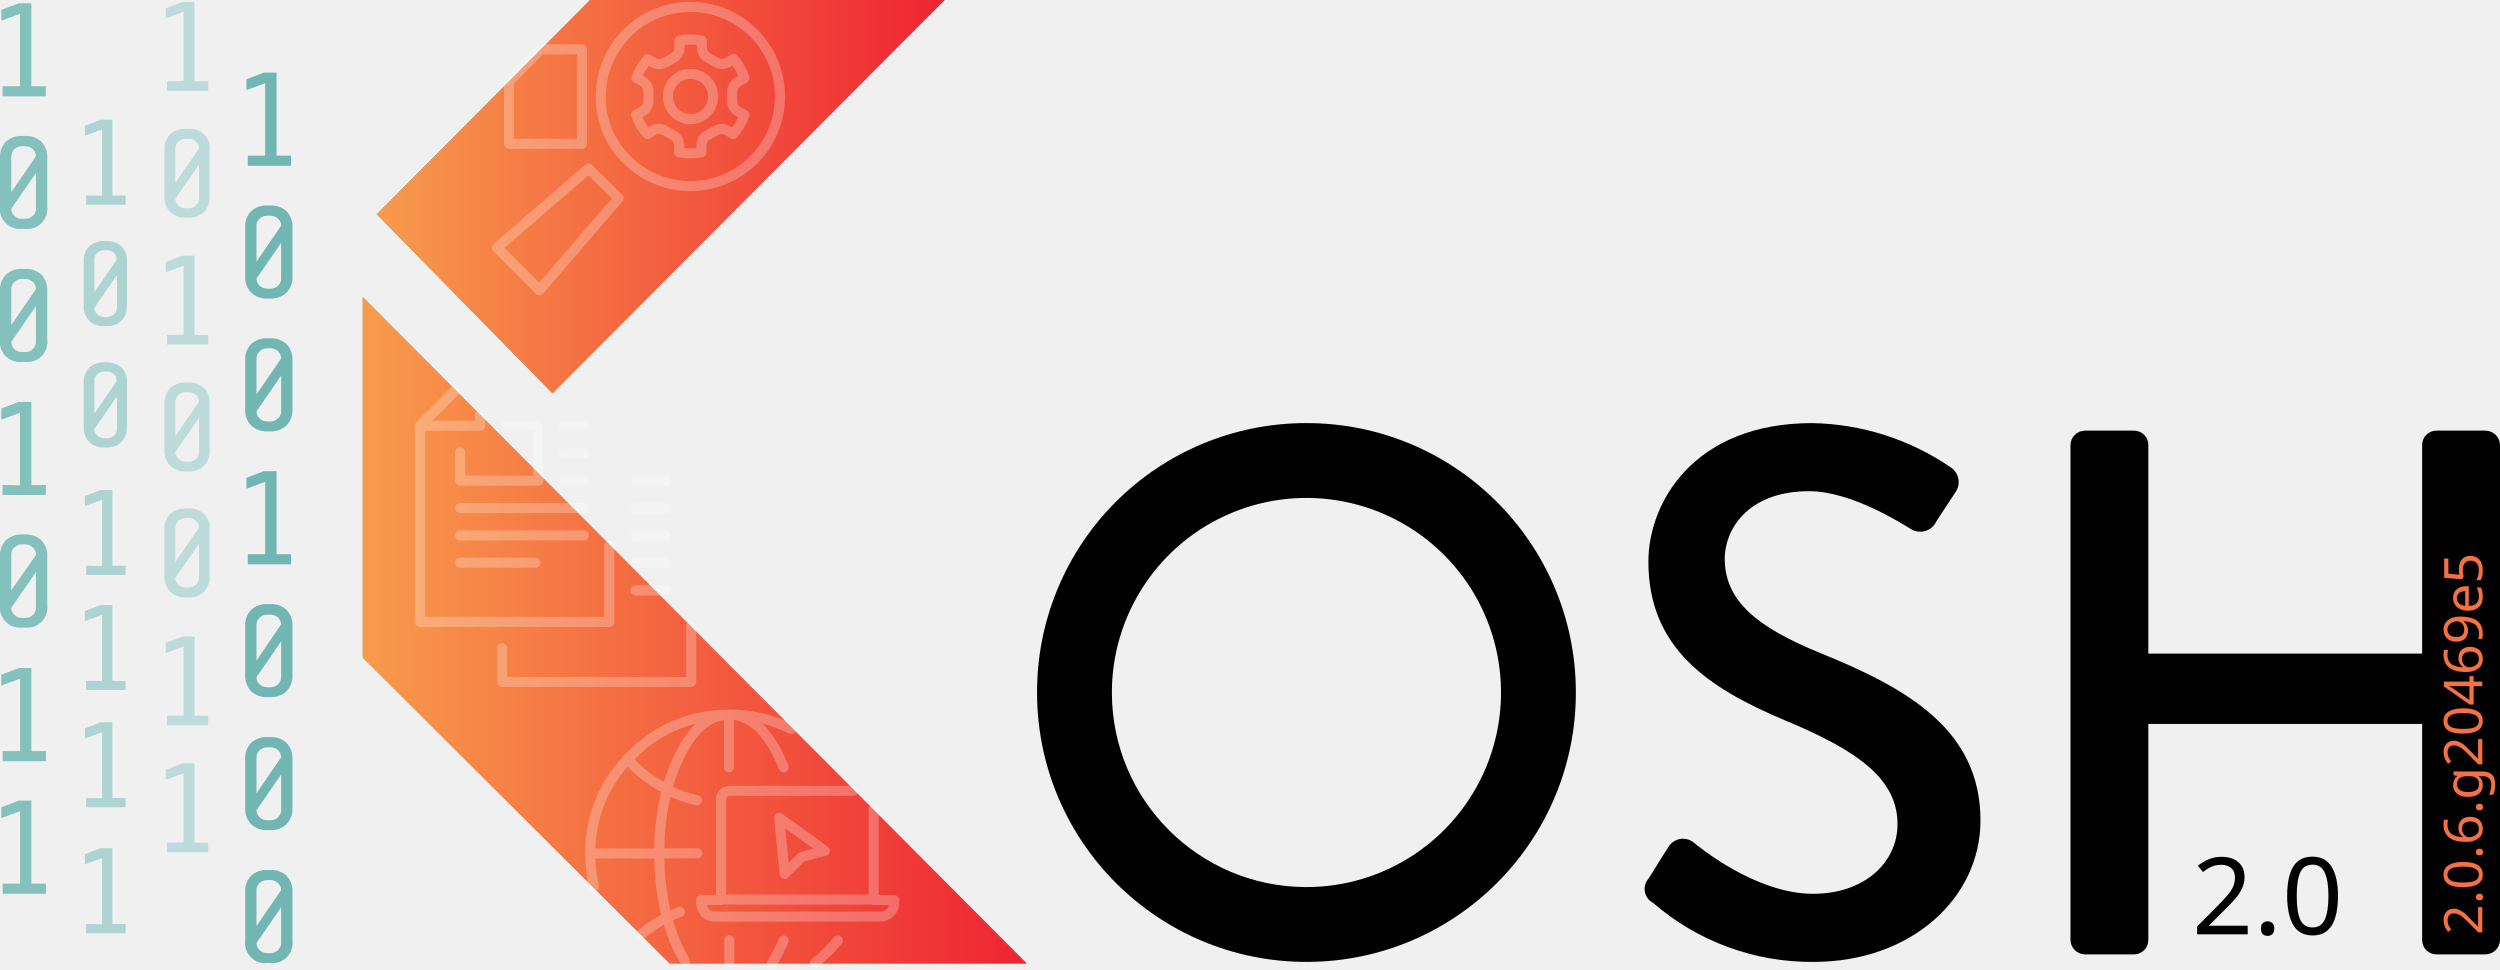
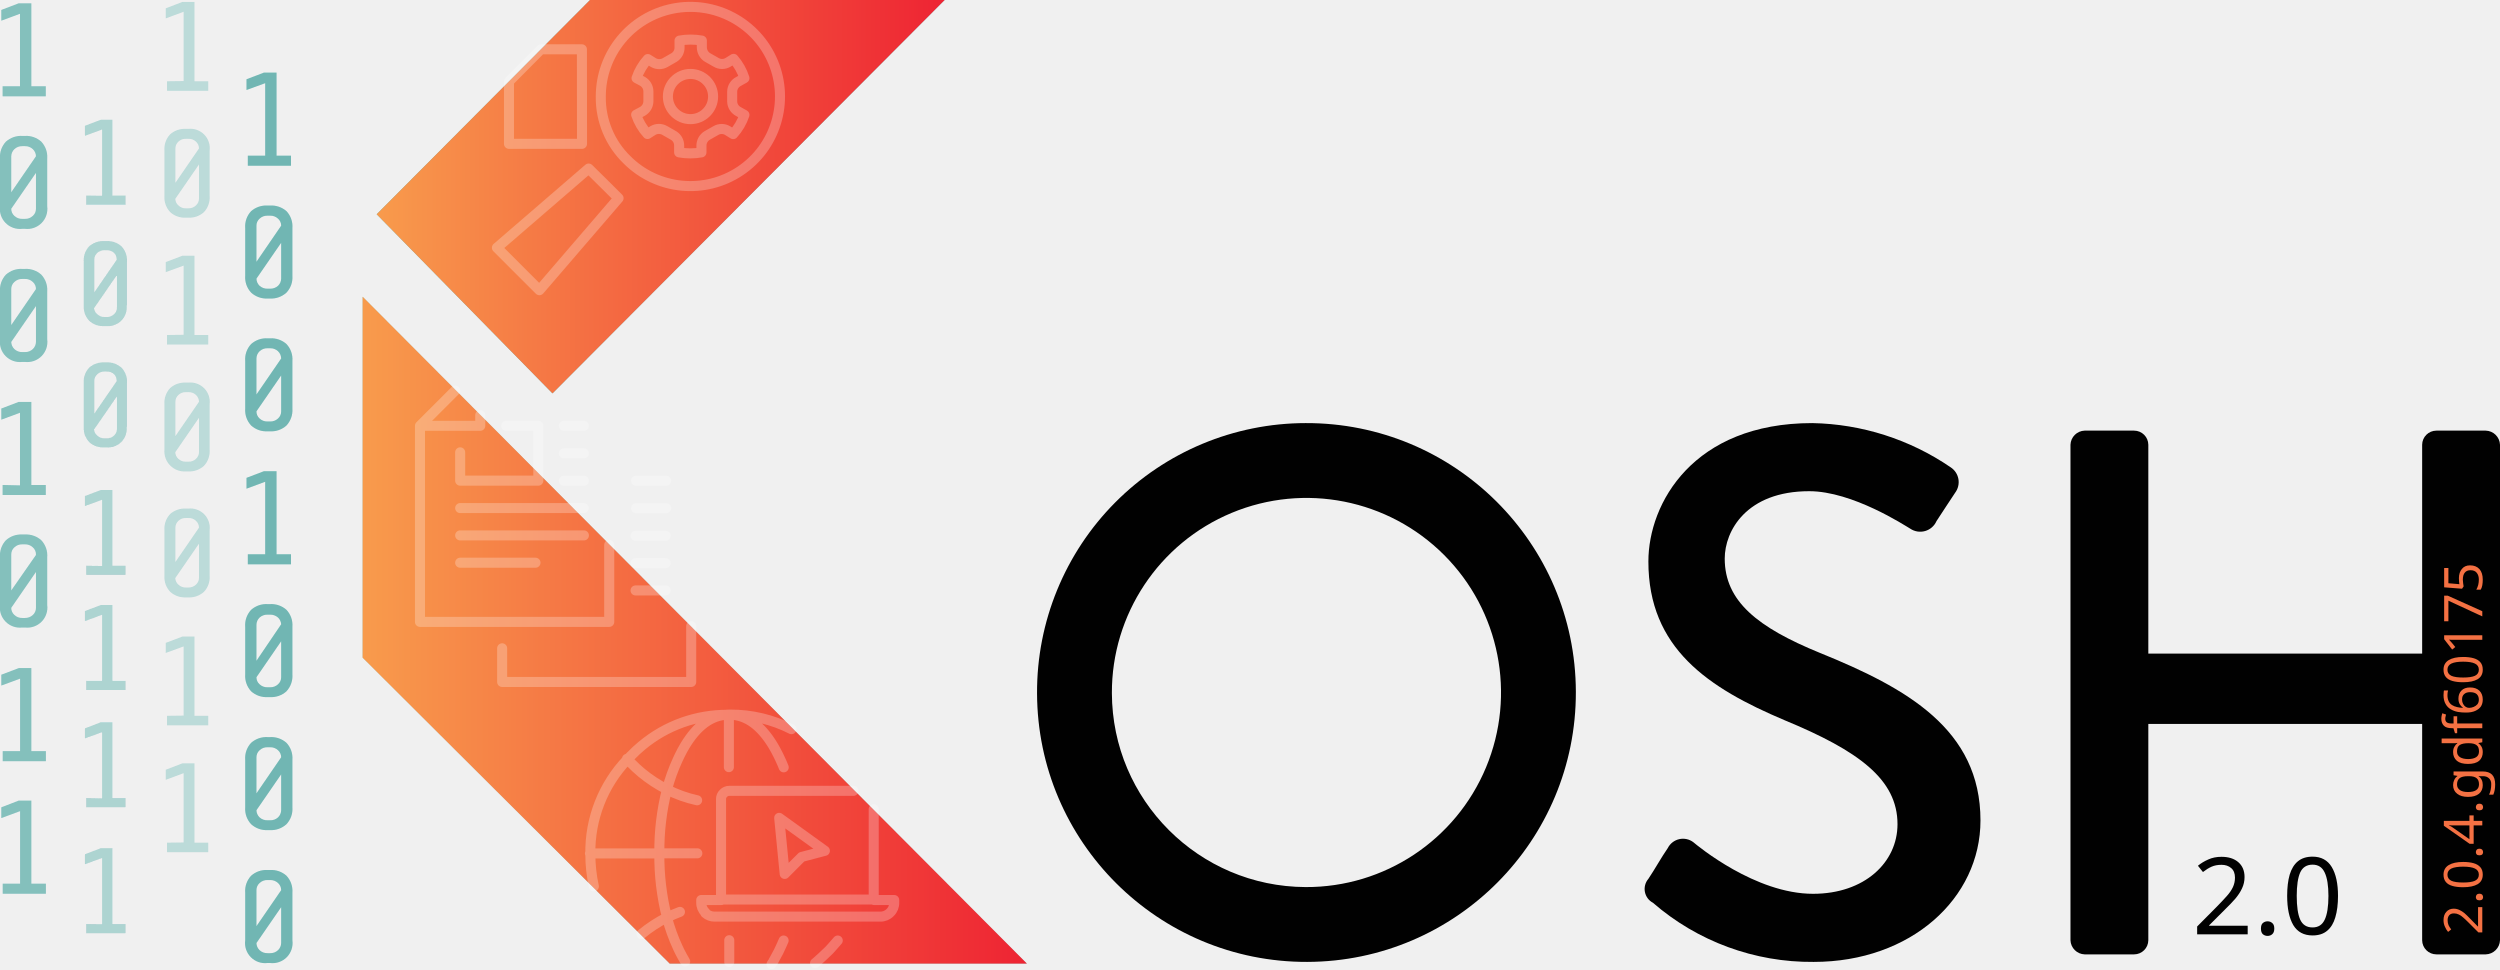
<svg xmlns="http://www.w3.org/2000/svg" xmlns:xlink="http://www.w3.org/1999/xlink" viewBox="0 0 248.88 96.48" version="1.1" id="svg4966">
  <defs id="defs4779">
    <style id="style4771">.cls-1{isolation:isolate;}.cls-2{fill:#010101;}.cls-10,.cls-12,.cls-3{fill:#afdedc;}.cls-10,.cls-11,.cls-12,.cls-13,.cls-3,.cls-9{mix-blend-mode:multiply;}.cls-4{fill:url(#New_Gradient_Swatch_copy_3);}.cls-5{fill:url(#New_Gradient_Swatch_copy_3-2);}.cls-6{opacity:0.25;}.cls-7,.cls-8{fill:none;stroke:#fff;stroke-linecap:round;stroke-linejoin:round;}.cls-7{fill-rule:evenodd;}.cls-10{opacity:0.7;}.cls-11,.cls-12{opacity:0.5;}.cls-13{opacity:0.65;}</style>
    <linearGradient id="New_Gradient_Swatch_copy_3" x1="37.5" y1="19.58" x2="94.04" y2="19.58" gradientUnits="userSpaceOnUse">
      <stop offset="0" stop-color="#f89b4c" id="stop4773" />
      <stop offset="1" stop-color="#ee2433" id="stop4775" />
    </linearGradient>
    <linearGradient id="New_Gradient_Swatch_copy_3-2" x1="36.1" y1="62.73" x2="102.23" y2="62.73" xlink:href="#New_Gradient_Swatch_copy_3" />
    <linearGradient xlink:href="#New_Gradient_Swatch_copy_3" id="linearGradient4972" gradientUnits="userSpaceOnUse" x1="37.5" y1="19.58" x2="94.04" y2="19.58" />
  </defs>
  <path class="cls-2" d="m 129.98,42.12 a 26.82,26.82 0 1 1 -26.74,26.89 26.77,26.77 0 0 1 26.74,-26.89 z m 0,46.19 a 19.37,19.37 0 1 0 -19.29,-19.3 19.37,19.37 0 0 0 19.29,19.3 z" id="path4781" style="isolation:isolate;fill:#010101" />
  <path class="cls-2" d="m 164.1,87.49 c 0.67,-1 1.26,-2.09 1.93,-3.06 a 1.7,1.7 0 0 1 2.54,-0.59 c 0.44,0.37 6.18,5.14 11.92,5.14 5.14,0 8.41,-3.13 8.41,-6.93 0,-4.47 -3.87,-7.3 -11.24,-10.35 -7.6,-3.21 -13.56,-7.16 -13.56,-15.8 0,-5.81 4.47,-13.78 16.31,-13.78 a 25.21,25.21 0 0 1 13.78,4.4 1.76,1.76 0 0 1 0.45,2.53 c -0.6,0.89 -1.27,1.94 -1.86,2.83 a 1.77,1.77 0 0 1 -2.61,0.75 c -0.52,-0.3 -5.74,-3.73 -10.06,-3.73 -6.25,0 -8.41,3.95 -8.41,6.71 0,4.24 3.27,6.85 9.46,9.38 8.64,3.5 16,7.6 16,16.69 0,7.75 -6.92,14.08 -16.61,14.08 a 24.07,24.07 0 0 1 -16,-5.89 1.55,1.55 0 0 1 -0.45,-2.38 z" id="path4783" style="isolation:isolate;fill:#010101" />
  <polygon class="cls-3" points="36.1,29.54 36.1,65.47 66.67,95.93 102.23,95.93 " id="polygon4793" style="isolation:isolate;mix-blend-mode:multiply;fill:#afdedc" />
  <polygon class="cls-3" points="55,39.16 94.04,0 58.74,0 37.5,21.33 " id="polygon4795" style="isolation:isolate;mix-blend-mode:multiply;fill:#afdedc" />
  <polygon class="cls-3" points="55,39.16 94.04,0 58.74,0 37.5,21.33 " id="polygon4797" style="isolation:isolate;mix-blend-mode:multiply;fill:#afdedc" />
  <polygon class="cls-4" points="55,39.16 94.04,0 58.74,0 37.5,21.33 " id="polygon4799" style="isolation:isolate;fill:url(#linearGradient4972)" />
  <polygon class="cls-5" points="36.1,29.54 36.1,65.47 66.67,95.93 102.23,95.93 " id="polygon4801" style="isolation:isolate;fill:url(#New_Gradient_Swatch_copy_3-2)" />
  <g class="cls-6" id="g4805" style="opacity:0.25;isolation:isolate">
    <path class="cls-7" d="m 140,443.25 v 2.82 h 7.78 v -5.46 h -3.2 m 7.74,5.47 h -2 m 0,-2.73 h 2 m 0,-2.74 h -2 M 140,448.8 h 12.3 M 142,439.55 v 1.06 h -6 v 19.52 h 18.84 v -7.67 M 136,440.61 l 3.51,-3.51 m 18,11.71 h 3 m 0,-2.73 h -3 m -13.33,16.68 v 3.35 H 163 v -5.56 m -23,-6.31 h 7.5 m 4.82,-2.72 H 140 m 20.46,5.48 h -3 m 0,-2.72 h 3 m 0,-2.72 h -3" transform="translate(-94.19,-398.22)" id="path4803" style="fill:none;fill-rule:evenodd;stroke:#ffffff;stroke-linecap:round;stroke-linejoin:round" />
  </g>
  <g class="cls-6" id="g4815" style="opacity:0.25;isolation:isolate">
    <polygon class="cls-8" points="50.67,8.11 50.67,14.32 57.94,14.32 57.93,4.91 53.85,4.91 " id="polygon4807" style="fill:none;stroke:#ffffff;stroke-linecap:round;stroke-linejoin:round" />
    <path class="cls-8" d="m 154.27,416.46 -1.48,-1.46 -9.13,7.88 v 0 l 4.23,4.23 v 0 l 7.88,-9.16 z" transform="translate(-94.19,-398.22)" id="path4809" style="fill:none;stroke:#ffffff;stroke-linecap:round;stroke-linejoin:round" />
    <path class="cls-8" d="m 156.62,414.14 a 8.92,8.92 0 1 0 -2.62,-6.31 8.6,8.6 0 0 0 2.62,6.31 z m 1.54,-7.82 -0.6,-0.32 a 5.42,5.42 0 0 1 1.12,-1.9 l 0.56,0.35 a 1.17,1.17 0 0 0 1.17,0 l 0.89,-0.51 a 1.15,1.15 0 0 0 0.54,-1 v -0.68 a 6.21,6.21 0 0 1 2.22,0 v 0.67 a 1.19,1.19 0 0 0 0.55,1 l 0.88,0.5 a 1.15,1.15 0 0 0 1.17,0 l 0.56,-0.35 a 5.4,5.4 0 0 1 1.08,1.92 l -0.59,0.33 a 1.16,1.16 0 0 0 -0.63,1 v 1 a 1.16,1.16 0 0 0 0.63,1 l 0.59,0.33 a 5.4,5.4 0 0 1 -1.12,1.91 l -0.56,-0.35 a 1.15,1.15 0 0 0 -1.17,0 l -0.88,0.5 a 1.18,1.18 0 0 0 -0.55,1 v 0.67 a 6.21,6.21 0 0 1 -2.22,0 v -0.67 a 1.15,1.15 0 0 0 -0.54,-1 l -0.89,-0.51 a 1.17,1.17 0 0 0 -1.17,0 l -0.55,0.35 a 5.38,5.38 0 0 1 -1.13,-1.92 l 0.6,-0.32 a 1.17,1.17 0 0 0 0.62,-1 v -1 a 1.17,1.17 0 0 0 -0.58,-1 z" transform="translate(-94.19,-398.22)" id="path4811" style="fill:none;stroke:#ffffff;stroke-linecap:round;stroke-linejoin:round" />
    <path class="cls-8" d="m 162.93,410.08 a 2.25,2.25 0 0 0 2.25,-2.25 2.25,2.25 0 1 0 -4.5,0 2.25,2.25 0 0 0 2.25,2.25 z" transform="translate(-94.19,-398.22)" id="path4813" style="fill:none;stroke:#ffffff;stroke-linecap:round;stroke-linejoin:round" />
  </g>
  <g class="cls-6" id="g4819" style="opacity:0.25;isolation:isolate">
    <path class="cls-7" d="m 166.75,474.59 v -5.22 h -0.16 c -1.6,0.06 -3,1.09 -4.2,3.07 -0.18,0.3 -0.36,0.63 -0.54,1 l -0.18,0.38 a 18.09,18.09 0 0 0 -1.08,3 12.61,12.61 0 0 0 3,1.07 m 3.14,-8.53 h 0.16 a 13.34,13.34 0 0 1 6.09,1.45 m 6.17,6.14 h -12.37 a 0.79,0.79 0 0 0 -0.57,0.25 0.76,0.76 0 0 0 -0.24,0.57 v 10 h 15.2 v -9 m -7.17,4.76 -1.69,1.69 -0.55,-5.58 4.55,3.28 z m -7.05,-14.16 c 1.6,0.06 3,1.09 4.2,3.07 0.18,0.3 0.36,0.63 0.54,1 l 0.18,0.38 c 0.12,0.26 0.24,0.52 0.34,0.79 m -18.9,11.85 a 14.8,14.8 0 0 1 -0.35,-3.23 v 0 a 13.32,13.32 0 0 1 3.68,-9.4 l 0.37,-0.38 a 14.06,14.06 0 0 1 1.08,-1 13.22,13.22 0 0 1 8.54,-3.07 M 161.88,489 a 12.26,12.26 0 0 0 -1.29,0.56 17.67,17.67 0 0 0 1.08,3 l 0.18,0.38 c 0.18,0.35 0.36,0.68 0.55,1 m -4.35,-2.73 a 13.68,13.68 0 0 1 2.54,-1.66 24.73,24.73 0 0 1 -0.76,-6.37 h -6.91 m 7.67,-6.38 a 24.78,24.78 0 0 0 -0.76,6.37 h 3.78 m -7,-9.41 0.37,0.39 a 14.06,14.06 0 0 0 1.08,1 13.68,13.68 0 0 0 2.54,1.66 m 10.4,17.39 0.08,-0.12 a 0.41,0.41 0 0 1 0.07,-0.11 q 0.27,-0.47 0.54,-1 l 0.18,-0.38 c 0.12,-0.24 0.22,-0.49 0.33,-0.74 m 5.39,0 c -0.21,0.25 -0.43,0.5 -0.65,0.74 -0.22,0.24 -0.24,0.26 -0.37,0.38 q -0.53,0.52 -1.08,1 l -0.16,0.13 M 166,487.82 h -2 v 0.24 a 1.31,1.31 0 0 0 0.41,1 v 0.06 a 1.34,1.34 0 0 0 0.92,0.35 h 16.48 a 1.32,1.32 0 0 0 1,-0.41 1.3,1.3 0 0 0 0.4,-1 v -0.24 h -2 m -14.42,4 V 494" transform="translate(-94.19,-398.22)" id="path4817" style="fill:none;fill-rule:evenodd;stroke:#ffffff;stroke-linecap:round;stroke-linejoin:round" />
  </g>
  <g class="cls-9" id="g4835" style="isolation:isolate;mix-blend-mode:multiply">
    <path class="cls-3" d="m 94.45,406.81 v 1 h 4.3 v -1 h -1.44 v -8.26 h -1.26 l -1.73,0.66 v 1.07 l 1.86,-0.69 v 7.22 z" transform="translate(-94.19,-398.22)" id="path4821" style="mix-blend-mode:multiply;fill:#afdedc" />
    <path class="cls-3" d="M 98.89,418.78 V 414 a 2.21,2.21 0 0 0 -0.59,-1.68 2.26,2.26 0 0 0 -1.63,-0.57 h -0.26 a 2.26,2.26 0 0 0 -1.63,0.57 2.21,2.21 0 0 0 -0.59,1.68 v 4.76 a 2,2 0 0 0 2.22,2.24 h 0.26 a 2,2 0 0 0 2.22,-2.25 z m -1.12,-5 -2.46,3.58 v -3.58 a 1,1 0 0 1 0.31,-0.71 1.09,1.09 0 0 1 0.79,-0.3 h 0.26 a 1.09,1.09 0 0 1 0.79,0.3 1,1 0 0 1 0.31,0.7 z m -2.46,5.22 2.46,-3.57 V 419 a 0.93,0.93 0 0 1 -0.31,0.71 1.09,1.09 0 0 1 -0.79,0.3 h -0.26 a 1.09,1.09 0 0 1 -0.79,-0.3 0.93,0.93 0 0 1 -0.31,-0.71 z" transform="translate(-94.19,-398.22)" id="path4823" style="mix-blend-mode:multiply;fill:#afdedc" />
    <path class="cls-3" d="m 98.89,432 v -4.76 a 2.21,2.21 0 0 0 -0.59,-1.68 2.26,2.26 0 0 0 -1.63,-0.57 h -0.26 a 2.26,2.26 0 0 0 -1.63,0.57 2.21,2.21 0 0 0 -0.59,1.68 V 432 a 2,2 0 0 0 2.22,2.25 h 0.26 A 2,2 0 0 0 98.89,432 Z m -1.12,-5 -2.46,3.58 V 427 a 0.93,0.93 0 0 1 0.31,-0.71 1.09,1.09 0 0 1 0.79,-0.3 h 0.26 a 1.09,1.09 0 0 1 0.79,0.3 0.93,0.93 0 0 1 0.31,0.71 z m -2.46,5.26 2.46,-3.57 v 3.57 a 1,1 0 0 1 -0.31,0.71 1.09,1.09 0 0 1 -0.79,0.3 h -0.26 a 1.09,1.09 0 0 1 -0.79,-0.3 1,1 0 0 1 -0.31,-0.71 z" transform="translate(-94.19,-398.22)" id="path4825" style="mix-blend-mode:multiply;fill:#afdedc" />
    <path class="cls-3" d="m 94.45,446.5 v 1 h 4.3 v -1 h -1.44 v -8.27 h -1.26 l -1.73,0.66 V 440 l 1.86,-0.69 v 7.23 z" transform="translate(-94.19,-398.22)" id="path4827" style="mix-blend-mode:multiply;fill:#afdedc" />
    <path class="cls-3" d="m 98.89,458.47 v -4.76 A 2.21,2.21 0 0 0 98.3,452 2.26,2.26 0 0 0 96.67,451.43 h -0.26 a 2.26,2.26 0 0 0 -1.63,0.57 2.21,2.21 0 0 0 -0.59,1.68 v 4.76 a 2,2 0 0 0 2.22,2.25 h 0.26 a 2,2 0 0 0 2.22,-2.25 z m -1.12,-5 -2.46,3.53 v -3.58 a 0.93,0.93 0 0 1 0.31,-0.71 1.09,1.09 0 0 1 0.79,-0.3 h 0.26 a 1.09,1.09 0 0 1 0.79,0.3 0.93,0.93 0 0 1 0.31,0.75 z m -2.46,5.26 2.46,-3.57 v 3.57 a 0.93,0.93 0 0 1 -0.31,0.71 1.09,1.09 0 0 1 -0.79,0.3 h -0.26 a 1.09,1.09 0 0 1 -0.79,-0.3 0.93,0.93 0 0 1 -0.31,-0.72 z" transform="translate(-94.19,-398.22)" id="path4829" style="mix-blend-mode:multiply;fill:#afdedc" />
    <path class="cls-3" d="m 94.46,473 v 1 h 4.3 v -1 h -1.45 v -8.27 h -1.25 l -1.74,0.66 v 1.08 l 1.87,-0.69 V 473 Z" transform="translate(-94.19,-398.22)" id="path4831" style="mix-blend-mode:multiply;fill:#afdedc" />
    <path class="cls-3" d="m 94.46,486.19 v 1 h 4.3 v -1 h -1.45 v -8.27 h -1.25 l -1.74,0.67 v 1.07 l 1.87,-0.69 v 7.22 z" transform="translate(-94.19,-398.22)" id="path4833" style="mix-blend-mode:multiply;fill:#afdedc" />
  </g>
  <g class="cls-9" id="g4851" style="isolation:isolate;mix-blend-mode:multiply">
    <path class="cls-3" d="m 118.86,413.72 v 1 h 4.3 v -1 h -1.44 v -8.27 h -1.26 l -1.73,0.66 v 1.07 l 1.86,-0.68 v 7.22 z" transform="translate(-94.19,-398.22)" id="path4837" style="mix-blend-mode:multiply;fill:#afdedc" />
    <path class="cls-3" d="m 123.3,425.69 v -4.77 a 2.21,2.21 0 0 0 -0.59,-1.68 2.3,2.3 0 0 0 -1.63,-0.56 h -0.26 a 2.3,2.3 0 0 0 -1.63,0.56 2.21,2.21 0 0 0 -0.59,1.68 v 4.77 a 2.2,2.2 0 0 0 0.6,1.67 2.26,2.26 0 0 0 1.62,0.58 h 0.26 a 2.26,2.26 0 0 0 1.62,-0.58 2.2,2.2 0 0 0 0.6,-1.67 z m -1.12,-5 -2.46,3.59 v -3.59 a 0.91,0.91 0 0 1 0.31,-0.7 1.09,1.09 0 0 1 0.79,-0.3 h 0.26 a 1.09,1.09 0 0 1 0.79,0.3 0.91,0.91 0 0 1 0.31,0.68 z m -2.46,5.27 2.46,-3.57 v 3.57 a 1,1 0 0 1 -0.31,0.71 1.13,1.13 0 0 1 -0.79,0.29 h -0.26 a 1.13,1.13 0 0 1 -0.79,-0.29 1,1 0 0 1 -0.31,-0.73 z" transform="translate(-94.19,-398.22)" id="path4839" style="mix-blend-mode:multiply;fill:#afdedc" />
    <path class="cls-3" d="m 123.3,438.91 v -4.76 a 2.21,2.21 0 0 0 -0.59,-1.68 2.26,2.26 0 0 0 -1.63,-0.57 h -0.26 a 2.26,2.26 0 0 0 -1.63,0.57 2.21,2.21 0 0 0 -0.59,1.68 v 4.76 a 2.23,2.23 0 0 0 0.6,1.68 2.26,2.26 0 0 0 1.62,0.57 h 0.26 a 2.26,2.26 0 0 0 1.62,-0.57 2.23,2.23 0 0 0 0.6,-1.68 z m -1.12,-5 -2.46,3.58 v -3.59 a 1,1 0 0 1 0.31,-0.71 1.09,1.09 0 0 1 0.79,-0.3 h 0.26 a 1.09,1.09 0 0 1 0.79,0.3 1,1 0 0 1 0.31,0.71 z m -2.46,5.26 2.46,-3.57 v 3.57 a 0.93,0.93 0 0 1 -0.31,0.71 1.09,1.09 0 0 1 -0.79,0.3 h -0.26 a 1.09,1.09 0 0 1 -0.79,-0.3 0.93,0.93 0 0 1 -0.31,-0.72 z" transform="translate(-94.19,-398.22)" id="path4841" style="mix-blend-mode:multiply;fill:#afdedc" />
    <path class="cls-3" d="m 118.86,453.4 v 1 h 4.3 v -1 h -1.44 v -8.27 h -1.26 l -1.73,0.66 v 1.08 l 1.86,-0.69 v 7.22 z" transform="translate(-94.19,-398.22)" id="path4843" style="mix-blend-mode:multiply;fill:#afdedc" />
    <path class="cls-3" d="m 123.3,465.37 v -4.76 a 2.21,2.21 0 0 0 -0.59,-1.68 2.26,2.26 0 0 0 -1.63,-0.57 h -0.26 a 2.26,2.26 0 0 0 -1.63,0.57 2.21,2.21 0 0 0 -0.59,1.68 v 4.76 a 2.23,2.23 0 0 0 0.6,1.68 2.26,2.26 0 0 0 1.62,0.57 h 0.26 a 2.26,2.26 0 0 0 1.62,-0.57 2.23,2.23 0 0 0 0.6,-1.68 z m -1.12,-5 -2.46,3.63 v -3.59 a 1,1 0 0 1 0.31,-0.71 1.13,1.13 0 0 1 0.79,-0.29 h 0.26 a 1.13,1.13 0 0 1 0.79,0.29 1,1 0 0 1 0.31,0.66 z m -2.46,5.27 2.46,-3.58 v 3.58 a 0.91,0.91 0 0 1 -0.31,0.7 1.09,1.09 0 0 1 -0.79,0.3 h -0.26 a 1.09,1.09 0 0 1 -0.79,-0.3 0.91,0.91 0 0 1 -0.31,-0.71 z" transform="translate(-94.19,-398.22)" id="path4845" style="mix-blend-mode:multiply;fill:#afdedc" />
    <path class="cls-3" d="m 123.3,478.61 v -4.76 a 2.21,2.21 0 0 0 -0.59,-1.68 2.26,2.26 0 0 0 -1.63,-0.57 h -0.26 a 2.26,2.26 0 0 0 -1.63,0.57 2.21,2.21 0 0 0 -0.59,1.68 v 4.76 a 2.2,2.2 0 0 0 0.6,1.67 2.26,2.26 0 0 0 1.62,0.58 h 0.26 a 2.26,2.26 0 0 0 1.62,-0.58 2.2,2.2 0 0 0 0.6,-1.67 z m -1.12,-5 -2.46,3.59 v -3.59 a 0.93,0.93 0 0 1 0.31,-0.7 1.09,1.09 0 0 1 0.79,-0.3 h 0.26 a 1.09,1.09 0 0 1 0.79,0.3 0.93,0.93 0 0 1 0.31,0.68 z m -2.46,5.27 2.46,-3.57 v 3.57 a 1,1 0 0 1 -0.31,0.71 1.09,1.09 0 0 1 -0.79,0.29 h -0.26 a 1.09,1.09 0 0 1 -0.79,-0.29 1,1 0 0 1 -0.31,-0.73 z" transform="translate(-94.19,-398.22)" id="path4847" style="mix-blend-mode:multiply;fill:#afdedc" />
    <path class="cls-3" d="m 123.3,491.84 v -4.76 a 2.21,2.21 0 0 0 -0.59,-1.68 2.26,2.26 0 0 0 -1.63,-0.57 h -0.26 a 2.26,2.26 0 0 0 -1.63,0.57 2.21,2.21 0 0 0 -0.59,1.68 v 4.76 a 2,2 0 0 0 2.22,2.25 h 0.26 a 2,2 0 0 0 2.22,-2.25 z m -1.12,-5 -2.46,3.58 v -3.58 a 0.93,0.93 0 0 1 0.31,-0.71 1.09,1.09 0 0 1 0.79,-0.3 h 0.26 a 1.09,1.09 0 0 1 0.79,0.3 0.93,0.93 0 0 1 0.31,0.7 z m -2.46,5.26 2.46,-3.57 v 3.57 a 1,1 0 0 1 -0.31,0.71 1.09,1.09 0 0 1 -0.79,0.3 h -0.26 a 1.09,1.09 0 0 1 -0.79,-0.3 1,1 0 0 1 -0.31,-0.72 z" transform="translate(-94.19,-398.22)" id="path4849" style="mix-blend-mode:multiply;fill:#afdedc" />
  </g>
  <path class="cls-10" d="m 16.63,8.09 v 0.95 h 4.1 V 8.09 h -1.37 v -7.9 h -1.2 L 16.5,0.83 v 1 l 1.78,-0.66 v 6.9 z" id="path4853" style="opacity:0.7;isolation:isolate;mix-blend-mode:multiply;fill:#afdedc" />
  <path class="cls-10" d="M 20.87,19.53 V 14.98 A 1.93,1.93 0 0 0 18.75,12.83 H 18.5 a 2.18,2.18 0 0 0 -1.56,0.54 2.14,2.14 0 0 0 -0.57,1.61 v 4.55 a 2.11,2.11 0 0 0 0.58,1.59 2.13,2.13 0 0 0 1.55,0.55 h 0.25 a 2.15,2.15 0 0 0 1.55,-0.55 2.1,2.1 0 0 0 0.57,-1.59 z m -1.06,-4.75 -2.35,3.42 v -3.42 a 0.91,0.91 0 0 1 0.3,-0.68 1,1 0 0 1 0.75,-0.28 h 0.25 a 1,1 0 0 1 0.75,0.28 0.91,0.91 0 0 1 0.3,0.68 z m -2.35,5 2.35,-3.41 v 3.41 a 0.89,0.89 0 0 1 -0.3,0.67 1.05,1.05 0 0 1 -0.75,0.29 h -0.25 a 1,1 0 0 1 -0.75,-0.29 0.89,0.89 0 0 1 -0.31,-0.67 z" id="path4855" style="opacity:0.7;isolation:isolate;mix-blend-mode:multiply;fill:#afdedc" />
  <path class="cls-10" d="m 16.63,33.35 v 0.95 h 4.1 v -0.95 h -1.37 v -7.89 h -1.2 l -1.66,0.63 v 1 l 1.78,-0.65 v 6.89 z" id="path4857" style="opacity:0.7;isolation:isolate;mix-blend-mode:multiply;fill:#afdedc" />
  <path class="cls-10" d="M 20.87,44.78 V 40.24 A 1.93,1.93 0 0 0 18.75,38.09 H 18.5 a 2.18,2.18 0 0 0 -1.56,0.54 2.14,2.14 0 0 0 -0.57,1.61 v 4.54 a 2,2 0 0 0 2.13,2.15 h 0.25 a 2.15,2.15 0 0 0 1.55,-0.55 2.11,2.11 0 0 0 0.57,-1.6 z M 19.81,40 17.46,43.42 V 40 a 0.91,0.91 0 0 1 0.3,-0.68 1,1 0 0 1 0.75,-0.28 h 0.25 a 1,1 0 0 1 0.75,0.28 0.91,0.91 0 0 1 0.3,0.68 z m -2.35,5 2.35,-3.41 V 45 a 0.9,0.9 0 0 1 -0.3,0.68 1,1 0 0 1 -0.75,0.28 h -0.25 a 1,1 0 0 1 -0.75,-0.28 0.9,0.9 0 0 1 -0.31,-0.66 z" id="path4859" style="opacity:0.7;isolation:isolate;mix-blend-mode:multiply;fill:#afdedc" />
  <path class="cls-10" d="m 16.63,71.26 v 0.95 h 4.1 v -0.95 h -1.37 v -7.89 h -1.2 L 16.5,64 v 1 l 1.78,-0.65 v 6.89 z" id="path4861" style="opacity:0.7;isolation:isolate;mix-blend-mode:multiply;fill:#afdedc" />
  <path class="cls-10" d="M 20.87,57.32 V 52.78 A 1.93,1.93 0 0 0 18.75,50.63 H 18.5 a 2.18,2.18 0 0 0 -1.56,0.54 2.14,2.14 0 0 0 -0.57,1.61 v 4.55 a 2.09,2.09 0 0 0 0.58,1.59 2.13,2.13 0 0 0 1.55,0.55 h 0.25 a 2.15,2.15 0 0 0 1.55,-0.55 2.09,2.09 0 0 0 0.57,-1.6 z m -1.06,-4.79 -2.35,3.42 v -3.42 a 0.91,0.91 0 0 1 0.3,-0.68 1,1 0 0 1 0.75,-0.28 h 0.25 a 1,1 0 0 1 0.75,0.28 0.91,0.91 0 0 1 0.3,0.68 z m -2.35,5 2.35,-3.41 v 3.41 a 0.89,0.89 0 0 1 -0.3,0.67 1.05,1.05 0 0 1 -0.75,0.29 H 18.51 A 1,1 0 0 1 17.76,58.2 0.89,0.89 0 0 1 17.45,57.56 Z" id="path4863" style="opacity:0.7;isolation:isolate;mix-blend-mode:multiply;fill:#afdedc" />
  <path class="cls-10" d="m 16.63,83.89 v 0.95 h 4.1 v -0.95 h -1.37 v -7.9 h -1.2 l -1.66,0.64 v 1 l 1.78,-0.66 v 6.9 z" id="path4865" style="opacity:0.7;isolation:isolate;mix-blend-mode:multiply;fill:#afdedc" />
  <g class="cls-11" id="g4881" style="opacity:0.5;isolation:isolate;mix-blend-mode:multiply">
    <path class="cls-12" d="m 102.77,417.69 v 0.91 h 3.92 v -0.91 h -1.31 v -7.55 h -1.15 l -1.58,0.6 v 1 l 1.7,-0.63 v 6.6 z" transform="translate(-94.19,-398.22)" id="path4867" style="opacity:0.5;mix-blend-mode:multiply;fill:#afdedc" />
    <path class="cls-12" d="m 106.83,428.63 v -4.35 a 2,2 0 0 0 -0.55,-1.54 2.07,2.07 0 0 0 -1.48,-0.52 h -0.24 a 2.09,2.09 0 0 0 -1.49,0.52 2,2 0 0 0 -0.54,1.54 v 4.35 a 2,2 0 0 0 0.55,1.53 2,2 0 0 0 1.48,0.52 h 0.24 a 1.86,1.86 0 0 0 2,-2.05 z m -1,-4.58 -2.25,3.27 v -3.27 a 0.87,0.87 0 0 1 0.29,-0.65 1,1 0 0 1 0.72,-0.27 h 0.24 a 1,1 0 0 1 0.72,0.27 0.86,0.86 0 0 1 0.25,0.65 z m -2.25,4.81 2.25,-3.26 v 3.26 a 0.84,0.84 0 0 1 -0.28,0.64 1,1 0 0 1 -0.72,0.28 h -0.24 a 1,1 0 0 1 -0.72,-0.28 0.85,0.85 0 0 1 -0.32,-0.64 z" transform="translate(-94.19,-398.22)" id="path4869" style="opacity:0.5;mix-blend-mode:multiply;fill:#afdedc" />
    <path class="cls-12" d="m 102.77,466 v 0.91 h 3.92 V 466 h -1.31 v -7.55 h -1.15 l -1.58,0.6 v 1 l 1.7,-0.63 V 466 Z" transform="translate(-94.19,-398.22)" id="path4871" style="opacity:0.5;mix-blend-mode:multiply;fill:#afdedc" />
    <path class="cls-12" d="m 102.77,490.21 v 0.91 h 3.92 v -0.91 h -1.31 v -7.55 h -1.15 l -1.58,0.6 v 1 l 1.7,-0.63 v 6.6 z" transform="translate(-94.19,-398.22)" id="path4873" style="opacity:0.5;mix-blend-mode:multiply;fill:#afdedc" />
    <path class="cls-12" d="m 102.77,454.54 v 0.91 h 3.92 v -0.91 h -1.31 V 447 h -1.15 l -1.58,0.6 v 1 l 1.7,-0.63 v 6.6 z" transform="translate(-94.19,-398.22)" id="path4875" style="opacity:0.5;mix-blend-mode:multiply;fill:#afdedc" />
    <path class="cls-12" d="m 106.83,440.71 v -4.35 a 2,2 0 0 0 -0.55,-1.54 2.07,2.07 0 0 0 -1.48,-0.52 h -0.24 a 2.09,2.09 0 0 0 -1.49,0.52 2,2 0 0 0 -0.54,1.54 v 4.35 a 2,2 0 0 0 0.55,1.53 2,2 0 0 0 1.48,0.52 h 0.24 a 1.86,1.86 0 0 0 2,-2.05 z m -1,-4.58 -2.25,3.27 v -3.27 a 0.87,0.87 0 0 1 0.29,-0.65 1,1 0 0 1 0.72,-0.27 h 0.24 a 1,1 0 0 1 0.72,0.27 0.86,0.86 0 0 1 0.25,0.65 z m -2.25,4.81 2.25,-3.26 v 3.26 a 0.84,0.84 0 0 1 -0.28,0.64 1,1 0 0 1 -0.72,0.28 h -0.24 a 1,1 0 0 1 -0.72,-0.28 0.85,0.85 0 0 1 -0.32,-0.64 z" transform="translate(-94.19,-398.22)" id="path4877" style="opacity:0.5;mix-blend-mode:multiply;fill:#afdedc" />
    <path class="cls-12" d="m 102.77,477.67 v 0.91 h 3.92 v -0.91 h -1.31 v -7.55 h -1.15 l -1.58,0.61 v 1 l 1.7,-0.62 v 6.59 z" transform="translate(-94.19,-398.22)" id="path4879" style="opacity:0.5;mix-blend-mode:multiply;fill:#afdedc" />
  </g>
  <g class="cls-11" id="g4897" style="opacity:0.5;isolation:isolate;mix-blend-mode:multiply">
    <path class="cls-12" d="m 102.77,417.69 v 0.91 h 3.92 v -0.91 h -1.31 v -7.55 h -1.15 l -1.58,0.6 v 1 l 1.7,-0.63 v 6.6 z" transform="translate(-94.19,-398.22)" id="path4883" style="opacity:0.5;mix-blend-mode:multiply;fill:#afdedc" />
    <path class="cls-12" d="m 106.83,428.63 v -4.35 a 2,2 0 0 0 -0.55,-1.54 2.07,2.07 0 0 0 -1.48,-0.52 h -0.24 a 2.09,2.09 0 0 0 -1.49,0.52 2,2 0 0 0 -0.54,1.54 v 4.35 a 2,2 0 0 0 0.55,1.53 2,2 0 0 0 1.48,0.52 h 0.24 a 1.86,1.86 0 0 0 2,-2.05 z m -1,-4.58 -2.25,3.27 v -3.27 a 0.87,0.87 0 0 1 0.29,-0.65 1,1 0 0 1 0.72,-0.27 h 0.24 a 1,1 0 0 1 0.72,0.27 0.86,0.86 0 0 1 0.25,0.65 z m -2.25,4.81 2.25,-3.26 v 3.26 a 0.84,0.84 0 0 1 -0.28,0.64 1,1 0 0 1 -0.72,0.28 h -0.24 a 1,1 0 0 1 -0.72,-0.28 0.85,0.85 0 0 1 -0.32,-0.64 z" transform="translate(-94.19,-398.22)" id="path4885" style="opacity:0.5;mix-blend-mode:multiply;fill:#afdedc" />
    <path class="cls-12" d="m 102.77,466 v 0.91 h 3.92 V 466 h -1.31 v -7.55 h -1.15 l -1.58,0.6 v 1 l 1.7,-0.63 V 466 Z" transform="translate(-94.19,-398.22)" id="path4887" style="opacity:0.5;mix-blend-mode:multiply;fill:#afdedc" />
    <path class="cls-12" d="m 102.77,490.21 v 0.91 h 3.92 v -0.91 h -1.31 v -7.55 h -1.15 l -1.58,0.6 v 1 l 1.7,-0.63 v 6.6 z" transform="translate(-94.19,-398.22)" id="path4889" style="opacity:0.5;mix-blend-mode:multiply;fill:#afdedc" />
    <path class="cls-12" d="m 102.77,454.54 v 0.91 h 3.92 v -0.91 h -1.31 V 447 h -1.15 l -1.58,0.6 v 1 l 1.7,-0.63 v 6.6 z" transform="translate(-94.19,-398.22)" id="path4891" style="opacity:0.5;mix-blend-mode:multiply;fill:#afdedc" />
    <path class="cls-12" d="m 106.83,440.71 v -4.35 a 2,2 0 0 0 -0.55,-1.54 2.07,2.07 0 0 0 -1.48,-0.52 h -0.24 a 2.09,2.09 0 0 0 -1.49,0.52 2,2 0 0 0 -0.54,1.54 v 4.35 a 2,2 0 0 0 0.55,1.53 2,2 0 0 0 1.48,0.52 h 0.24 a 1.86,1.86 0 0 0 2,-2.05 z m -1,-4.58 -2.25,3.27 v -3.27 a 0.87,0.87 0 0 1 0.29,-0.65 1,1 0 0 1 0.72,-0.27 h 0.24 a 1,1 0 0 1 0.72,0.27 0.86,0.86 0 0 1 0.25,0.65 z m -2.25,4.81 2.25,-3.26 v 3.26 a 0.84,0.84 0 0 1 -0.28,0.64 1,1 0 0 1 -0.72,0.28 h -0.24 a 1,1 0 0 1 -0.72,-0.28 0.85,0.85 0 0 1 -0.32,-0.64 z" transform="translate(-94.19,-398.22)" id="path4893" style="opacity:0.5;mix-blend-mode:multiply;fill:#afdedc" />
    <path class="cls-12" d="m 102.77,477.67 v 0.91 h 3.92 v -0.91 h -1.31 v -7.55 h -1.15 l -1.58,0.61 v 1 l 1.7,-0.62 v 6.59 z" transform="translate(-94.19,-398.22)" id="path4895" style="opacity:0.5;mix-blend-mode:multiply;fill:#afdedc" />
  </g>
  <g class="cls-11" id="g4913" style="opacity:0.5;isolation:isolate;mix-blend-mode:multiply">
    <path class="cls-12" d="m 102.77,417.69 v 0.91 h 3.92 v -0.91 h -1.31 v -7.55 h -1.15 l -1.58,0.6 v 1 l 1.7,-0.63 v 6.6 z" transform="translate(-94.19,-398.22)" id="path4899" style="opacity:0.5;mix-blend-mode:multiply;fill:#afdedc" />
    <path class="cls-12" d="m 106.83,428.63 v -4.35 a 2,2 0 0 0 -0.55,-1.54 2.07,2.07 0 0 0 -1.48,-0.52 h -0.24 a 2.09,2.09 0 0 0 -1.49,0.52 2,2 0 0 0 -0.54,1.54 v 4.35 a 2,2 0 0 0 0.55,1.53 2,2 0 0 0 1.48,0.52 h 0.24 a 1.86,1.86 0 0 0 2,-2.05 z m -1,-4.58 -2.25,3.27 v -3.27 a 0.87,0.87 0 0 1 0.29,-0.65 1,1 0 0 1 0.72,-0.27 h 0.24 a 1,1 0 0 1 0.72,0.27 0.86,0.86 0 0 1 0.25,0.65 z m -2.25,4.81 2.25,-3.26 v 3.26 a 0.84,0.84 0 0 1 -0.28,0.64 1,1 0 0 1 -0.72,0.28 h -0.24 a 1,1 0 0 1 -0.72,-0.28 0.85,0.85 0 0 1 -0.32,-0.64 z" transform="translate(-94.19,-398.22)" id="path4901" style="opacity:0.5;mix-blend-mode:multiply;fill:#afdedc" />
    <path class="cls-12" d="m 102.77,466 v 0.91 h 3.92 V 466 h -1.31 v -7.55 h -1.15 l -1.58,0.6 v 1 l 1.7,-0.63 V 466 Z" transform="translate(-94.19,-398.22)" id="path4903" style="opacity:0.5;mix-blend-mode:multiply;fill:#afdedc" />
    <path class="cls-12" d="m 102.77,490.21 v 0.91 h 3.92 v -0.91 h -1.31 v -7.55 h -1.15 l -1.58,0.6 v 1 l 1.7,-0.63 v 6.6 z" transform="translate(-94.19,-398.22)" id="path4905" style="opacity:0.5;mix-blend-mode:multiply;fill:#afdedc" />
    <path class="cls-12" d="m 102.77,454.54 v 0.91 h 3.92 v -0.91 h -1.31 V 447 h -1.15 l -1.58,0.6 v 1 l 1.7,-0.63 v 6.6 z" transform="translate(-94.19,-398.22)" id="path4907" style="opacity:0.5;mix-blend-mode:multiply;fill:#afdedc" />
    <path class="cls-12" d="m 106.83,440.71 v -4.35 a 2,2 0 0 0 -0.55,-1.54 2.07,2.07 0 0 0 -1.48,-0.52 h -0.24 a 2.09,2.09 0 0 0 -1.49,0.52 2,2 0 0 0 -0.54,1.54 v 4.35 a 2,2 0 0 0 0.55,1.53 2,2 0 0 0 1.48,0.52 h 0.24 a 1.86,1.86 0 0 0 2,-2.05 z m -1,-4.58 -2.25,3.27 v -3.27 a 0.87,0.87 0 0 1 0.29,-0.65 1,1 0 0 1 0.72,-0.27 h 0.24 a 1,1 0 0 1 0.72,0.27 0.86,0.86 0 0 1 0.25,0.65 z m -2.25,4.81 2.25,-3.26 v 3.26 a 0.84,0.84 0 0 1 -0.28,0.64 1,1 0 0 1 -0.72,0.28 h -0.24 a 1,1 0 0 1 -0.72,-0.28 0.85,0.85 0 0 1 -0.32,-0.64 z" transform="translate(-94.19,-398.22)" id="path4909" style="opacity:0.5;mix-blend-mode:multiply;fill:#afdedc" />
    <path class="cls-12" d="m 102.77,477.67 v 0.91 h 3.92 v -0.91 h -1.31 v -7.55 h -1.15 l -1.58,0.61 v 1 l 1.7,-0.62 v 6.59 z" transform="translate(-94.19,-398.22)" id="path4911" style="opacity:0.5;mix-blend-mode:multiply;fill:#afdedc" />
  </g>
  <g class="cls-11" id="g4929" style="opacity:0.5;isolation:isolate;mix-blend-mode:multiply">
    <path class="cls-12" d="m 102.77,417.69 v 0.91 h 3.92 v -0.91 h -1.31 v -7.55 h -1.15 l -1.58,0.6 v 1 l 1.7,-0.63 v 6.6 z" transform="translate(-94.19,-398.22)" id="path4915" style="opacity:0.5;mix-blend-mode:multiply;fill:#afdedc" />
    <path class="cls-12" d="m 106.83,428.63 v -4.35 a 2,2 0 0 0 -0.55,-1.54 2.07,2.07 0 0 0 -1.48,-0.52 h -0.24 a 2.09,2.09 0 0 0 -1.49,0.52 2,2 0 0 0 -0.54,1.54 v 4.35 a 2,2 0 0 0 0.55,1.53 2,2 0 0 0 1.48,0.52 h 0.24 a 1.86,1.86 0 0 0 2,-2.05 z m -1,-4.58 -2.25,3.27 v -3.27 a 0.87,0.87 0 0 1 0.29,-0.65 1,1 0 0 1 0.72,-0.27 h 0.24 a 1,1 0 0 1 0.72,0.27 0.86,0.86 0 0 1 0.25,0.65 z m -2.25,4.81 2.25,-3.26 v 3.26 a 0.84,0.84 0 0 1 -0.28,0.64 1,1 0 0 1 -0.72,0.28 h -0.24 a 1,1 0 0 1 -0.72,-0.28 0.85,0.85 0 0 1 -0.32,-0.64 z" transform="translate(-94.19,-398.22)" id="path4917" style="opacity:0.5;mix-blend-mode:multiply;fill:#afdedc" />
    <path class="cls-12" d="m 102.77,466 v 0.91 h 3.92 V 466 h -1.31 v -7.55 h -1.15 l -1.58,0.6 v 1 l 1.7,-0.63 V 466 Z" transform="translate(-94.19,-398.22)" id="path4919" style="opacity:0.5;mix-blend-mode:multiply;fill:#afdedc" />
    <path class="cls-12" d="m 102.77,490.21 v 0.91 h 3.92 v -0.91 h -1.31 v -7.55 h -1.15 l -1.58,0.6 v 1 l 1.7,-0.63 v 6.6 z" transform="translate(-94.19,-398.22)" id="path4921" style="opacity:0.5;mix-blend-mode:multiply;fill:#afdedc" />
    <path class="cls-12" d="m 102.77,454.54 v 0.91 h 3.92 v -0.91 h -1.31 V 447 h -1.15 l -1.58,0.6 v 1 l 1.7,-0.63 v 6.6 z" transform="translate(-94.19,-398.22)" id="path4923" style="opacity:0.5;mix-blend-mode:multiply;fill:#afdedc" />
    <path class="cls-12" d="m 106.83,440.71 v -4.35 a 2,2 0 0 0 -0.55,-1.54 2.07,2.07 0 0 0 -1.48,-0.52 h -0.24 a 2.09,2.09 0 0 0 -1.49,0.52 2,2 0 0 0 -0.54,1.54 v 4.35 a 2,2 0 0 0 0.55,1.53 2,2 0 0 0 1.48,0.52 h 0.24 a 1.86,1.86 0 0 0 2,-2.05 z m -1,-4.58 -2.25,3.27 v -3.27 a 0.87,0.87 0 0 1 0.29,-0.65 1,1 0 0 1 0.72,-0.27 h 0.24 a 1,1 0 0 1 0.72,0.27 0.86,0.86 0 0 1 0.25,0.65 z m -2.25,4.81 2.25,-3.26 v 3.26 a 0.84,0.84 0 0 1 -0.28,0.64 1,1 0 0 1 -0.72,0.28 h -0.24 a 1,1 0 0 1 -0.72,-0.28 0.85,0.85 0 0 1 -0.32,-0.64 z" transform="translate(-94.19,-398.22)" id="path4925" style="opacity:0.5;mix-blend-mode:multiply;fill:#afdedc" />
    <path class="cls-12" d="m 102.77,477.67 v 0.91 h 3.92 v -0.91 h -1.31 v -7.55 h -1.15 l -1.58,0.61 v 1 l 1.7,-0.62 v 6.59 z" transform="translate(-94.19,-398.22)" id="path4927" style="opacity:0.5;mix-blend-mode:multiply;fill:#afdedc" />
  </g>
  <g class="cls-9" id="g4945" style="isolation:isolate;mix-blend-mode:multiply">
    <path class="cls-3" d="m 118.86,413.72 v 1 h 4.3 v -1 h -1.44 v -8.27 h -1.26 l -1.73,0.66 v 1.07 l 1.86,-0.68 v 7.22 z" transform="translate(-94.19,-398.22)" id="path4931" style="mix-blend-mode:multiply;fill:#afdedc" />
    <path class="cls-3" d="m 123.3,425.69 v -4.77 a 2.21,2.21 0 0 0 -0.59,-1.68 2.3,2.3 0 0 0 -1.63,-0.56 h -0.26 a 2.3,2.3 0 0 0 -1.63,0.56 2.21,2.21 0 0 0 -0.59,1.68 v 4.77 a 2.2,2.2 0 0 0 0.6,1.67 2.26,2.26 0 0 0 1.62,0.58 h 0.26 a 2.26,2.26 0 0 0 1.62,-0.58 2.2,2.2 0 0 0 0.6,-1.67 z m -1.12,-5 -2.46,3.59 v -3.59 a 0.91,0.91 0 0 1 0.31,-0.7 1.09,1.09 0 0 1 0.79,-0.3 h 0.26 a 1.09,1.09 0 0 1 0.79,0.3 0.91,0.91 0 0 1 0.31,0.68 z m -2.46,5.27 2.46,-3.57 v 3.57 a 1,1 0 0 1 -0.31,0.71 1.13,1.13 0 0 1 -0.79,0.29 h -0.26 a 1.13,1.13 0 0 1 -0.79,-0.29 1,1 0 0 1 -0.31,-0.73 z" transform="translate(-94.19,-398.22)" id="path4933" style="mix-blend-mode:multiply;fill:#afdedc" />
    <path class="cls-3" d="m 123.3,438.91 v -4.76 a 2.21,2.21 0 0 0 -0.59,-1.68 2.26,2.26 0 0 0 -1.63,-0.57 h -0.26 a 2.26,2.26 0 0 0 -1.63,0.57 2.21,2.21 0 0 0 -0.59,1.68 v 4.76 a 2.23,2.23 0 0 0 0.6,1.68 2.26,2.26 0 0 0 1.62,0.57 h 0.26 a 2.26,2.26 0 0 0 1.62,-0.57 2.23,2.23 0 0 0 0.6,-1.68 z m -1.12,-5 -2.46,3.58 v -3.59 a 1,1 0 0 1 0.31,-0.71 1.09,1.09 0 0 1 0.79,-0.3 h 0.26 a 1.09,1.09 0 0 1 0.79,0.3 1,1 0 0 1 0.31,0.71 z m -2.46,5.26 2.46,-3.57 v 3.57 a 0.93,0.93 0 0 1 -0.31,0.71 1.09,1.09 0 0 1 -0.79,0.3 h -0.26 a 1.09,1.09 0 0 1 -0.79,-0.3 0.93,0.93 0 0 1 -0.31,-0.72 z" transform="translate(-94.19,-398.22)" id="path4935" style="mix-blend-mode:multiply;fill:#afdedc" />
    <path class="cls-3" d="m 118.86,453.4 v 1 h 4.3 v -1 h -1.44 v -8.27 h -1.26 l -1.73,0.66 v 1.08 l 1.86,-0.69 v 7.22 z" transform="translate(-94.19,-398.22)" id="path4937" style="mix-blend-mode:multiply;fill:#afdedc" />
    <path class="cls-3" d="m 123.3,465.37 v -4.76 a 2.21,2.21 0 0 0 -0.59,-1.68 2.26,2.26 0 0 0 -1.63,-0.57 h -0.26 a 2.26,2.26 0 0 0 -1.63,0.57 2.21,2.21 0 0 0 -0.59,1.68 v 4.76 a 2.23,2.23 0 0 0 0.6,1.68 2.26,2.26 0 0 0 1.62,0.57 h 0.26 a 2.26,2.26 0 0 0 1.62,-0.57 2.23,2.23 0 0 0 0.6,-1.68 z m -1.12,-5 -2.46,3.63 v -3.59 a 1,1 0 0 1 0.31,-0.71 1.13,1.13 0 0 1 0.79,-0.29 h 0.26 a 1.13,1.13 0 0 1 0.79,0.29 1,1 0 0 1 0.31,0.66 z m -2.46,5.27 2.46,-3.58 v 3.58 a 0.91,0.91 0 0 1 -0.31,0.7 1.09,1.09 0 0 1 -0.79,0.3 h -0.26 a 1.09,1.09 0 0 1 -0.79,-0.3 0.91,0.91 0 0 1 -0.31,-0.71 z" transform="translate(-94.19,-398.22)" id="path4939" style="mix-blend-mode:multiply;fill:#afdedc" />
    <path class="cls-3" d="m 123.3,478.61 v -4.76 a 2.21,2.21 0 0 0 -0.59,-1.68 2.26,2.26 0 0 0 -1.63,-0.57 h -0.26 a 2.26,2.26 0 0 0 -1.63,0.57 2.21,2.21 0 0 0 -0.59,1.68 v 4.76 a 2.2,2.2 0 0 0 0.6,1.67 2.26,2.26 0 0 0 1.62,0.58 h 0.26 a 2.26,2.26 0 0 0 1.62,-0.58 2.2,2.2 0 0 0 0.6,-1.67 z m -1.12,-5 -2.46,3.59 v -3.59 a 0.93,0.93 0 0 1 0.31,-0.7 1.09,1.09 0 0 1 0.79,-0.3 h 0.26 a 1.09,1.09 0 0 1 0.79,0.3 0.93,0.93 0 0 1 0.31,0.68 z m -2.46,5.27 2.46,-3.57 v 3.57 a 1,1 0 0 1 -0.31,0.71 1.09,1.09 0 0 1 -0.79,0.29 h -0.26 a 1.09,1.09 0 0 1 -0.79,-0.29 1,1 0 0 1 -0.31,-0.73 z" transform="translate(-94.19,-398.22)" id="path4941" style="mix-blend-mode:multiply;fill:#afdedc" />
    <path class="cls-3" d="m 123.3,491.84 v -4.76 a 2.21,2.21 0 0 0 -0.59,-1.68 2.26,2.26 0 0 0 -1.63,-0.57 h -0.26 a 2.26,2.26 0 0 0 -1.63,0.57 2.21,2.21 0 0 0 -0.59,1.68 v 4.76 a 2,2 0 0 0 2.22,2.25 h 0.26 a 2,2 0 0 0 2.22,-2.25 z m -1.12,-5 -2.46,3.58 v -3.58 a 0.93,0.93 0 0 1 0.31,-0.71 1.09,1.09 0 0 1 0.79,-0.3 h 0.26 a 1.09,1.09 0 0 1 0.79,0.3 0.93,0.93 0 0 1 0.31,0.7 z m -2.46,5.26 2.46,-3.57 v 3.57 a 1,1 0 0 1 -0.31,0.71 1.09,1.09 0 0 1 -0.79,0.3 h -0.26 a 1.09,1.09 0 0 1 -0.79,-0.3 1,1 0 0 1 -0.31,-0.72 z" transform="translate(-94.19,-398.22)" id="path4943" style="mix-blend-mode:multiply;fill:#afdedc" />
  </g>
  <g class="cls-13" id="g4961" style="opacity:0.65;isolation:isolate;mix-blend-mode:multiply">
    <path class="cls-3" d="m 94.45,406.81 v 1 h 4.3 v -1 h -1.44 v -8.26 h -1.26 l -1.73,0.66 v 1.07 l 1.86,-0.69 v 7.22 z" transform="translate(-94.19,-398.22)" id="path4947" style="mix-blend-mode:multiply;fill:#afdedc" />
    <path class="cls-3" d="M 98.89,418.78 V 414 a 2.21,2.21 0 0 0 -0.59,-1.68 2.26,2.26 0 0 0 -1.63,-0.57 h -0.26 a 2.26,2.26 0 0 0 -1.63,0.57 2.21,2.21 0 0 0 -0.59,1.68 v 4.76 a 2,2 0 0 0 2.22,2.24 h 0.26 a 2,2 0 0 0 2.22,-2.25 z m -1.12,-5 -2.46,3.58 v -3.58 a 1,1 0 0 1 0.31,-0.71 1.09,1.09 0 0 1 0.79,-0.3 h 0.26 a 1.09,1.09 0 0 1 0.79,0.3 1,1 0 0 1 0.31,0.7 z m -2.46,5.22 2.46,-3.57 V 419 a 0.93,0.93 0 0 1 -0.31,0.71 1.09,1.09 0 0 1 -0.79,0.3 h -0.26 a 1.09,1.09 0 0 1 -0.79,-0.3 0.93,0.93 0 0 1 -0.31,-0.71 z" transform="translate(-94.19,-398.22)" id="path4949" style="mix-blend-mode:multiply;fill:#afdedc" />
    <path class="cls-3" d="m 98.89,432 v -4.76 a 2.21,2.21 0 0 0 -0.59,-1.68 2.26,2.26 0 0 0 -1.63,-0.57 h -0.26 a 2.26,2.26 0 0 0 -1.63,0.57 2.21,2.21 0 0 0 -0.59,1.68 V 432 a 2,2 0 0 0 2.22,2.25 h 0.26 A 2,2 0 0 0 98.89,432 Z m -1.12,-5 -2.46,3.58 V 427 a 0.93,0.93 0 0 1 0.31,-0.71 1.09,1.09 0 0 1 0.79,-0.3 h 0.26 a 1.09,1.09 0 0 1 0.79,0.3 0.93,0.93 0 0 1 0.31,0.71 z m -2.46,5.26 2.46,-3.57 v 3.57 a 1,1 0 0 1 -0.31,0.71 1.09,1.09 0 0 1 -0.79,0.3 h -0.26 a 1.09,1.09 0 0 1 -0.79,-0.3 1,1 0 0 1 -0.31,-0.71 z" transform="translate(-94.19,-398.22)" id="path4951" style="mix-blend-mode:multiply;fill:#afdedc" />
    <path class="cls-3" d="m 94.45,446.5 v 1 h 4.3 v -1 h -1.44 v -8.27 h -1.26 l -1.73,0.66 V 440 l 1.86,-0.69 v 7.23 z" transform="translate(-94.19,-398.22)" id="path4953" style="mix-blend-mode:multiply;fill:#afdedc" />
    <path class="cls-3" d="m 98.89,458.47 v -4.76 A 2.21,2.21 0 0 0 98.3,452 2.26,2.26 0 0 0 96.67,451.43 h -0.26 a 2.26,2.26 0 0 0 -1.63,0.57 2.21,2.21 0 0 0 -0.59,1.68 v 4.76 a 2,2 0 0 0 2.22,2.25 h 0.26 a 2,2 0 0 0 2.22,-2.25 z m -1.12,-5 -2.46,3.53 v -3.58 a 0.93,0.93 0 0 1 0.31,-0.71 1.09,1.09 0 0 1 0.79,-0.3 h 0.26 a 1.09,1.09 0 0 1 0.79,0.3 0.93,0.93 0 0 1 0.31,0.75 z m -2.46,5.26 2.46,-3.57 v 3.57 a 0.93,0.93 0 0 1 -0.31,0.71 1.09,1.09 0 0 1 -0.79,0.3 h -0.26 a 1.09,1.09 0 0 1 -0.79,-0.3 0.93,0.93 0 0 1 -0.31,-0.72 z" transform="translate(-94.19,-398.22)" id="path4955" style="mix-blend-mode:multiply;fill:#afdedc" />
    <path class="cls-3" d="m 94.46,473 v 1 h 4.3 v -1 h -1.45 v -8.27 h -1.25 l -1.74,0.66 v 1.08 l 1.87,-0.69 V 473 Z" transform="translate(-94.19,-398.22)" id="path4957" style="mix-blend-mode:multiply;fill:#afdedc" />
    <path class="cls-3" d="m 94.46,486.19 v 1 h 4.3 v -1 h -1.45 v -8.27 h -1.25 l -1.74,0.67 v 1.07 l 1.87,-0.69 v 7.22 z" transform="translate(-94.19,-398.22)" id="path4959" style="mix-blend-mode:multiply;fill:#afdedc" />
  </g>
  <text xml:space="preserve" style="font-style:normal;font-weight:normal;font-size:40px;line-height:1.25;font-family:sans-serif;letter-spacing:0px;word-spacing:0px;fill:#010101;fill-opacity:1;stroke:none;" x="218.214" y="93.016" id="text4318">
    <tspan id="tspan4316" x="218.214" y="93.016" style="font-style:normal;font-variant:normal;font-weight:normal;font-stretch:normal;font-size:10.667px;font-family:sans-serif;-inkscape-font-specification:'sans-serif, Normal';font-variant-ligatures:normal;font-variant-caps:normal;font-variant-numeric:normal;font-feature-settings:normal;text-align:start;writing-mode:lr-tb;text-anchor:start;fill:#010101;fill-opacity:1;">2.0</tspan>
  </text>
  <g id="layer1" style="display:inline">
    <path class="cls-2" d="m 206.12,44.28 a 1.46,1.46 0 0 1 1.41,-1.41 h 4.92 a 1.42,1.42 0 0 1 1.42,1.41 v 20.79 h 27.26 V 44.28 a 1.42,1.42 0 0 1 1.42,-1.41 h 4.91 a 1.46,1.46 0 0 1 1.42,1.41 V 93.6 a 1.46,1.46 0 0 1 -1.42,1.41 h -4.91 A 1.42,1.42 0 0 1 241.13,93.6 V 72.07 H 213.87 V 93.6 a 1.42,1.42 0 0 1 -1.42,1.41 h -4.92 a 1.46,1.46 0 0 1 -1.41,-1.41 z" id="path4785" style="isolation:isolate;fill:#010101" />
  </g>
  <g id="layer2" style="display:inline">
    <text xml:space="preserve" style="font-style:normal;font-weight:normal;font-size:40px;line-height:1.25;font-family:sans-serif;letter-spacing:0px;word-spacing:0px;fill:#f47143;fill-opacity:1;stroke:none" x="-93.071" y="247.119" id="text4402" transform="rotate(-90)">
-       <tspan id="tspan4400" x="-93.071" y="247.119" style="font-style:normal;font-variant:normal;font-weight:normal;font-stretch:normal;font-size:5.333px;font-family:sans-serif;-inkscape-font-specification:'sans-serif, Normal';font-variant-ligatures:normal;font-variant-caps:normal;font-variant-numeric:normal;font-feature-settings:normal;text-align:start;writing-mode:lr-tb;text-anchor:start;fill:#f47143;fill-opacity:1">2.0.6.g20469e5 </tspan>
+       <tspan id="tspan4400" x="-93.071" y="247.119" style="font-style:normal;font-variant:normal;font-weight:normal;font-stretch:normal;font-size:5.333px;font-family:sans-serif;-inkscape-font-specification:'sans-serif, Normal';font-variant-ligatures:normal;font-variant-caps:normal;font-variant-numeric:normal;font-feature-settings:normal;text-align:start;writing-mode:lr-tb;text-anchor:start;fill:#f47143;fill-opacity:1">2.0.4.gdf60175 </tspan>
    </text>
  </g>
</svg>
